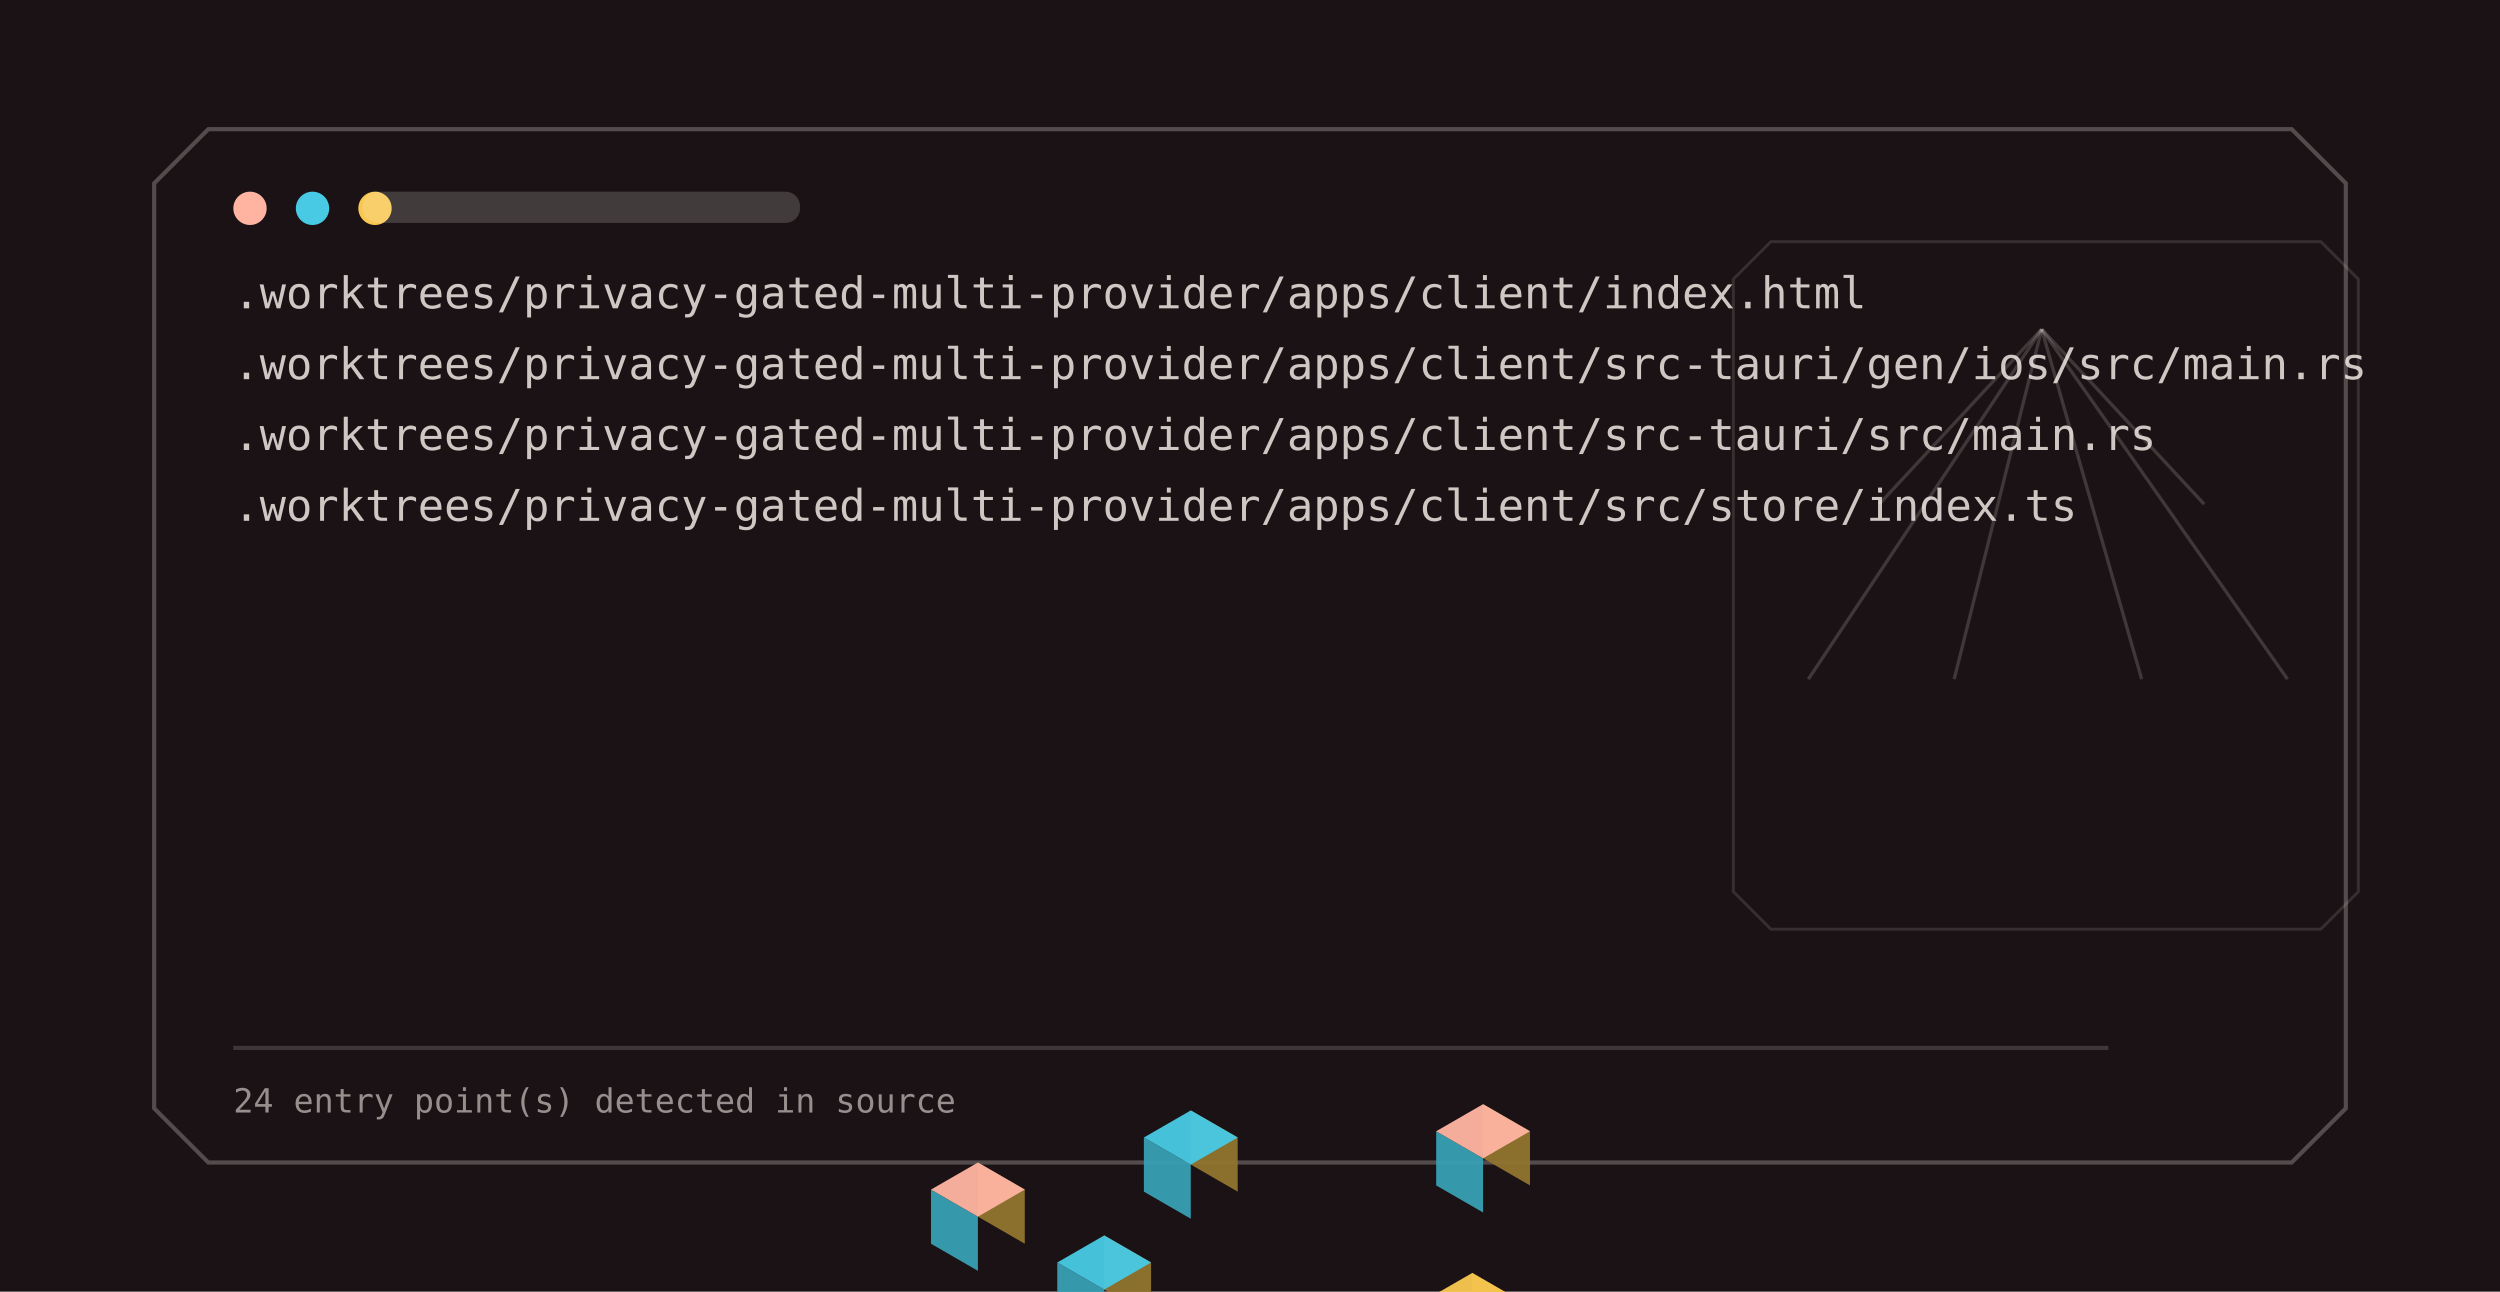
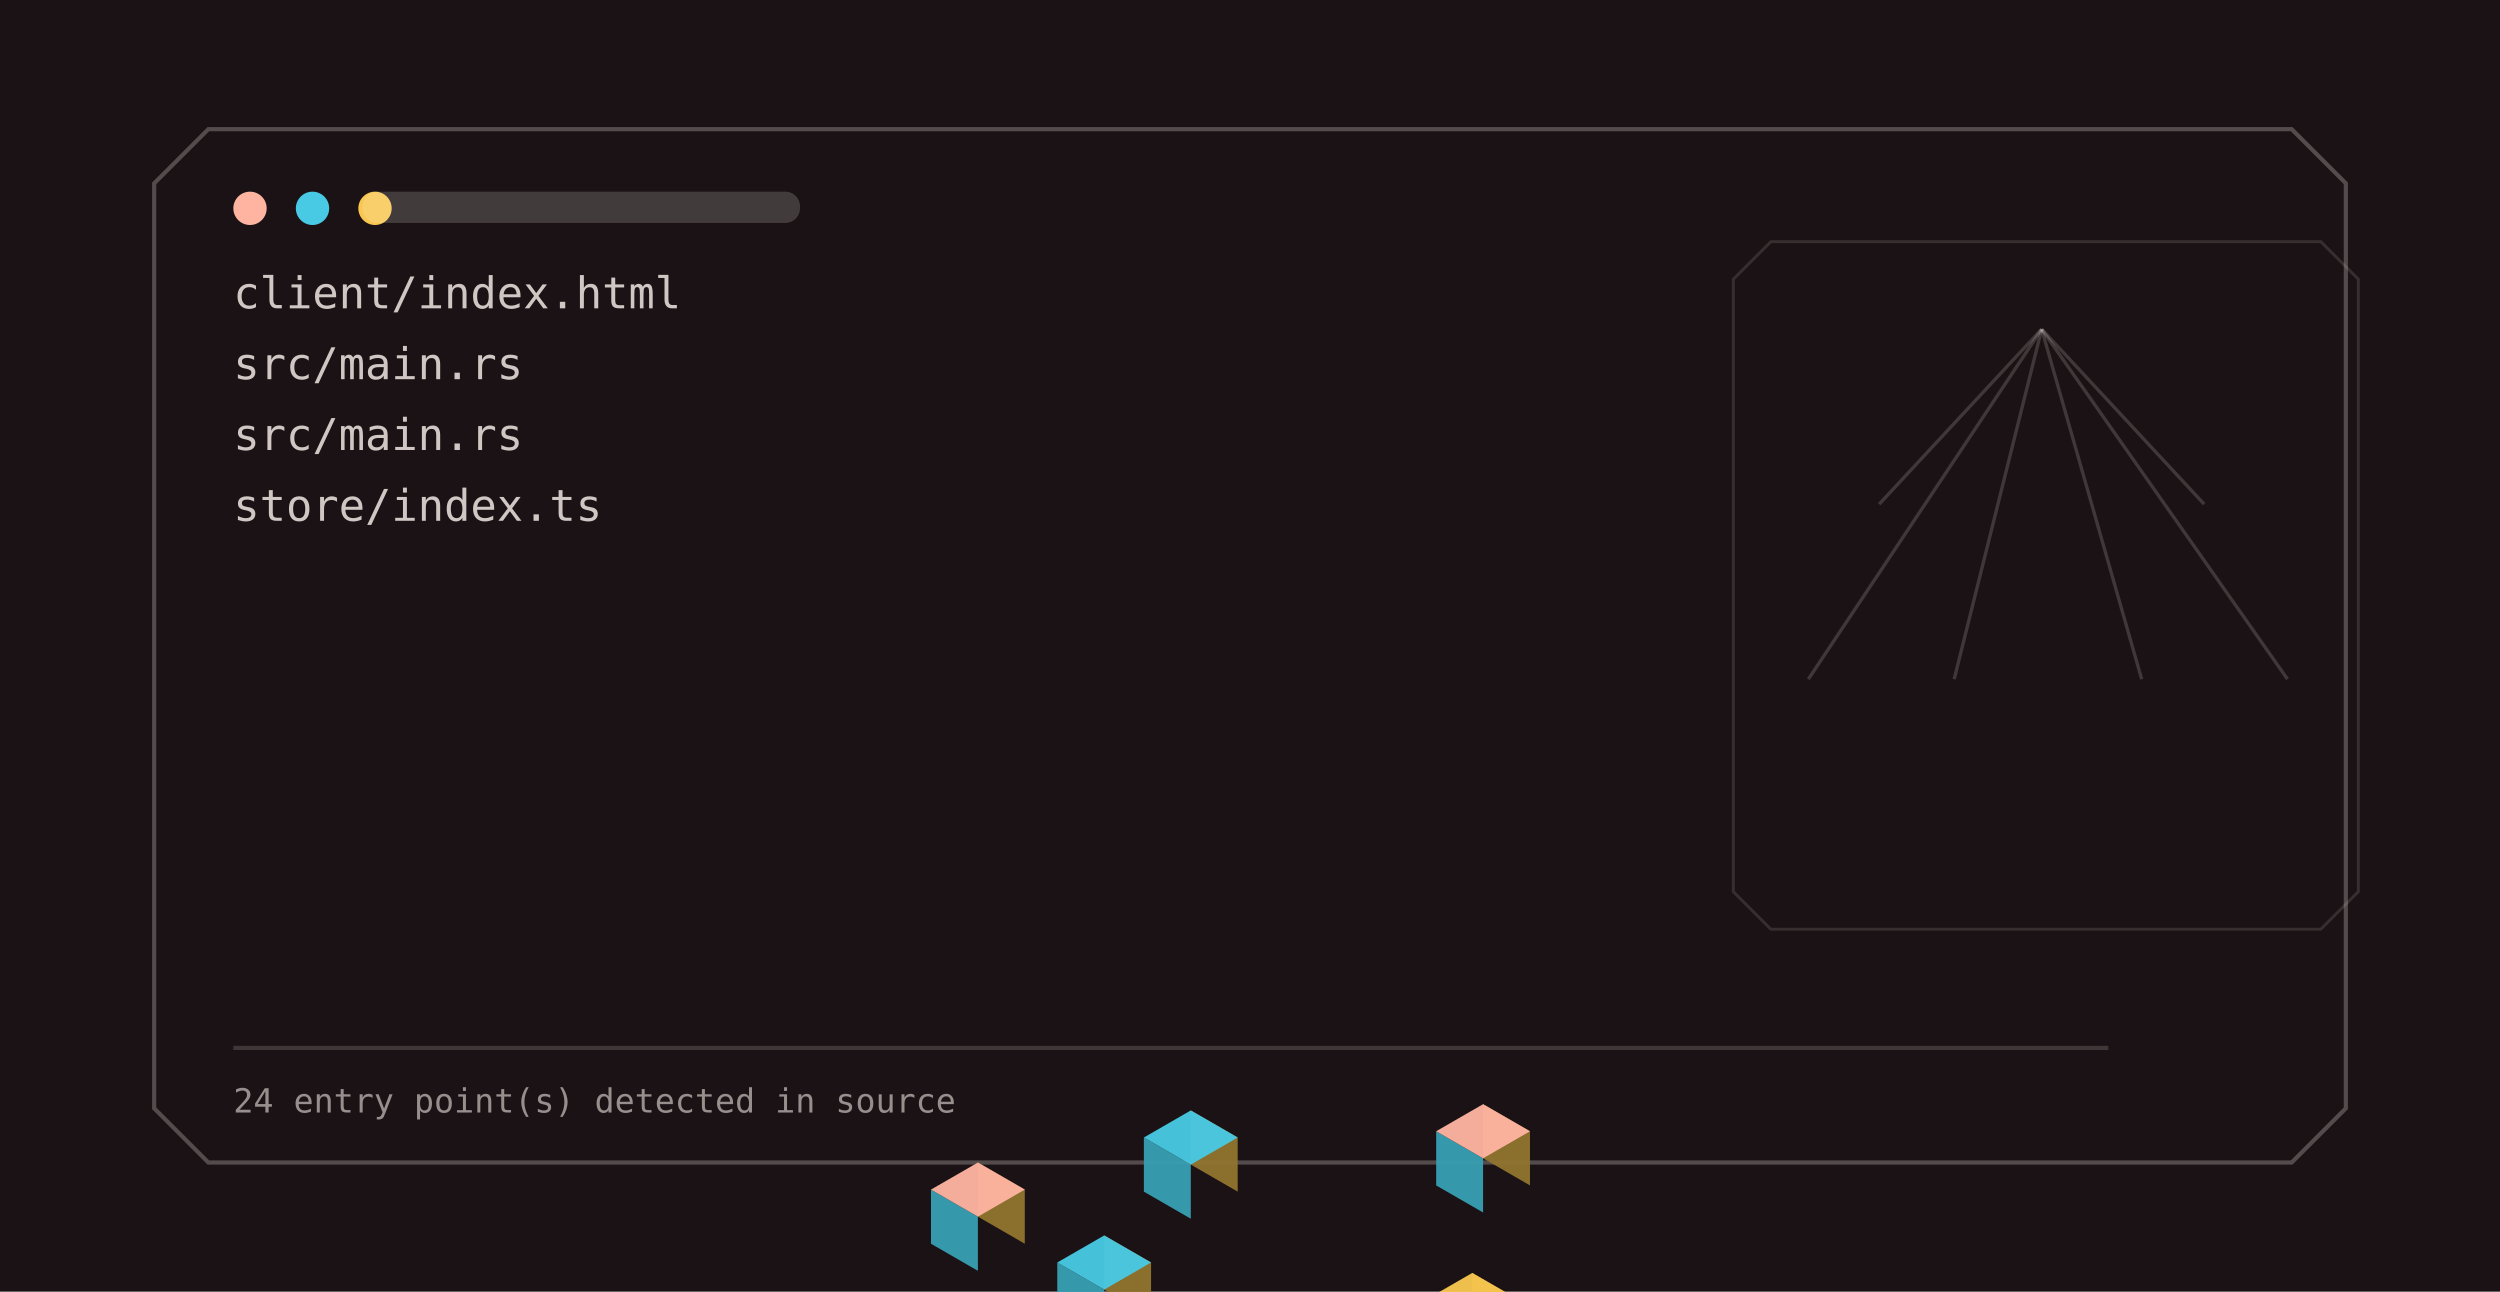
<svg xmlns="http://www.w3.org/2000/svg" viewBox="0 0 1200 620" width="1200" height="620" role="img" aria-label="gh0st command surface">
  <rect width="1200" height="620" fill="#1a1214" />
  <defs>
    <linearGradient id="gt" x1="0" y1="0" x2="1" y2="1">
      <stop offset="0%" stop-color="#ffb4a2" />
      <stop offset="100%" stop-color="#48cae4" />
    </linearGradient>
  </defs>
  <path d="M100.00,62.00 H1100.00 L1126.00,88.00 V532.00 L1100.00,558.00 H100.00 L74.00,532.00 V88.00 Z" fill="none" stroke="rgba(253,244,240,0.300)" stroke-width="2.00" opacity="0.85" />
  <circle cx="120.00" cy="100.00" r="8.00" fill="#ffb4a2" opacity="1.00" />
  <circle cx="150.00" cy="100.00" r="8.00" fill="#48cae4" opacity="1.00" />
  <circle cx="180.00" cy="100.00" r="8.00" fill="#f9c74f" opacity="1.00" />
  <rect x="174.00" y="92.00" width="210.00" height="15.00" rx="7.00" fill="rgba(253,244,240,0.180)" opacity="1.00" />
-   <text x="112" y="148" font-family="ui-monospace,SFMono-Regular,Menlo,monospace" font-size="21" fill="rgba(253,244,240,0.800)">.worktrees/privacy-gated-multi-provider/apps/client/index.html</text>
-   <text x="112" y="182" font-family="ui-monospace,SFMono-Regular,Menlo,monospace" font-size="21" fill="rgba(253,244,240,0.800)">.worktrees/privacy-gated-multi-provider/apps/client/src-tauri/gen/ios/src/main.rs</text>
-   <text x="112" y="216" font-family="ui-monospace,SFMono-Regular,Menlo,monospace" font-size="21" fill="rgba(253,244,240,0.800)">.worktrees/privacy-gated-multi-provider/apps/client/src-tauri/src/main.rs</text>
-   <text x="112" y="250" font-family="ui-monospace,SFMono-Regular,Menlo,monospace" font-size="21" fill="rgba(253,244,240,0.800)">.worktrees/privacy-gated-multi-provider/apps/client/src/store/index.ts</text>
+   <text x="112" y="148" font-family="ui-monospace,SFMono-Regular,Menlo,monospace" font-size="21" fill="rgba(253,244,240,0.800)">client/index.html</text>
+   <text x="112" y="182" font-family="ui-monospace,SFMono-Regular,Menlo,monospace" font-size="21" fill="rgba(253,244,240,0.800)">src/main.rs</text>
+   <text x="112" y="216" font-family="ui-monospace,SFMono-Regular,Menlo,monospace" font-size="21" fill="rgba(253,244,240,0.800)">src/main.rs</text>
+   <text x="112" y="250" font-family="ui-monospace,SFMono-Regular,Menlo,monospace" font-size="21" fill="rgba(253,244,240,0.800)">store/index.ts</text>
  <path d="M850.00,116.00 H1114.00 L1132.00,134.00 V428.00 L1114.00,446.00 H850.00 L832.00,428.00 V134.00 Z" fill="none" stroke="rgba(253,244,240,0.180)" stroke-width="1.40" opacity="0.70" />
  <line x1="980.00" y1="158.00" x2="902.00" y2="242.00" stroke="rgba(253,244,240,0.300)" stroke-width="1.60" opacity="0.55" />
  <line x1="980.00" y1="158.00" x2="1058.00" y2="242.00" stroke="rgba(253,244,240,0.300)" stroke-width="1.60" opacity="0.55" />
  <line x1="980.00" y1="158.00" x2="868.00" y2="326.00" stroke="rgba(253,244,240,0.300)" stroke-width="1.60" opacity="0.55" />
  <line x1="980.00" y1="158.00" x2="938.00" y2="326.00" stroke="rgba(253,244,240,0.300)" stroke-width="1.60" opacity="0.55" />
  <line x1="980.00" y1="158.00" x2="1028.00" y2="326.00" stroke="rgba(253,244,240,0.300)" stroke-width="1.60" opacity="0.55" />
  <line x1="980.00" y1="158.00" x2="1098.00" y2="326.00" stroke="rgba(253,244,240,0.300)" stroke-width="1.60" opacity="0.55" />
  <polygon points="711.87,556.00 734.39,569.00 734.39,543.00 711.87,530.00" fill="#90732e" opacity="0.95" />
  <polygon points="689.36,569.00 711.87,582.00 711.87,556.00 689.36,543.00" fill="#389eb2" opacity="0.95" />
  <polygon points="711.87,530.00 734.39,543.00 711.87,556.00 689.36,543.00" fill="#ffb4a2" opacity="0.95" />
  <polygon points="571.58,559.00 594.09,572.00 594.09,546.00 571.58,533.00" fill="#90732e" opacity="0.95" />
  <polygon points="549.06,572.00 571.58,585.00 571.58,559.00 549.06,546.00" fill="#389eb2" opacity="0.95" />
  <polygon points="571.58,533.00 594.09,546.00 571.58,559.00 549.06,546.00" fill="#48cae4" opacity="0.95" />
  <polygon points="706.68,637.00 729.19,650.00 729.19,624.00 706.68,611.00" fill="#90732e" opacity="0.95" />
  <polygon points="684.16,650.00 706.68,663.00 706.68,637.00 684.16,624.00" fill="#389eb2" opacity="0.95" />
  <polygon points="706.68,611.00 729.19,624.00 706.68,637.00 684.16,624.00" fill="#f9c74f" opacity="0.95" />
  <polygon points="469.39,584.00 491.90,597.00 491.90,571.00 469.39,558.00" fill="#90732e" opacity="0.95" />
  <polygon points="446.87,597.00 469.39,610.00 469.39,584.00 446.87,571.00" fill="#389eb2" opacity="0.95" />
  <polygon points="469.39,558.00 491.90,571.00 469.39,584.00 446.87,571.00" fill="#ffb4a2" opacity="0.95" />
  <polygon points="530.01,619.00 552.52,632.00 552.52,606.00 530.01,593.00" fill="#90732e" opacity="0.95" />
  <polygon points="507.49,632.00 530.01,645.00 530.01,619.00 507.49,606.00" fill="#389eb2" opacity="0.95" />
  <polygon points="530.01,593.00 552.52,606.00 530.01,619.00 507.49,606.00" fill="#48cae4" opacity="0.95" />
  <polygon points="607.95,664.00 630.47,677.00 630.47,651.00 607.95,638.00" fill="#90732e" opacity="0.95" />
  <polygon points="585.43,677.00 607.95,690.00 607.95,664.00 585.43,651.00" fill="#389eb2" opacity="0.95" />
  <polygon points="607.95,638.00 630.47,651.00 607.95,664.00 585.43,651.00" fill="#f9c74f" opacity="0.95" />
  <polygon points="668.57,699.00 691.09,712.00 691.09,686.00 668.57,673.00" fill="#90732e" opacity="0.95" />
  <polygon points="646.05,712.00 668.57,725.00 668.57,699.00 646.05,686.00" fill="#389eb2" opacity="0.95" />
  <polygon points="668.57,673.00 691.09,686.00 668.57,699.00 646.05,686.00" fill="#ffb4a2" opacity="0.95" />
  <rect x="112.00" y="502.00" width="900.00" height="2.00" rx="0.00" fill="rgba(253,244,240,0.160)" opacity="1.00" />
  <text x="112" y="534" font-family="ui-monospace,Menlo,monospace" font-size="16" fill="rgba(253,244,240,0.550)">24 entry point(s) detected in source</text>
</svg>
